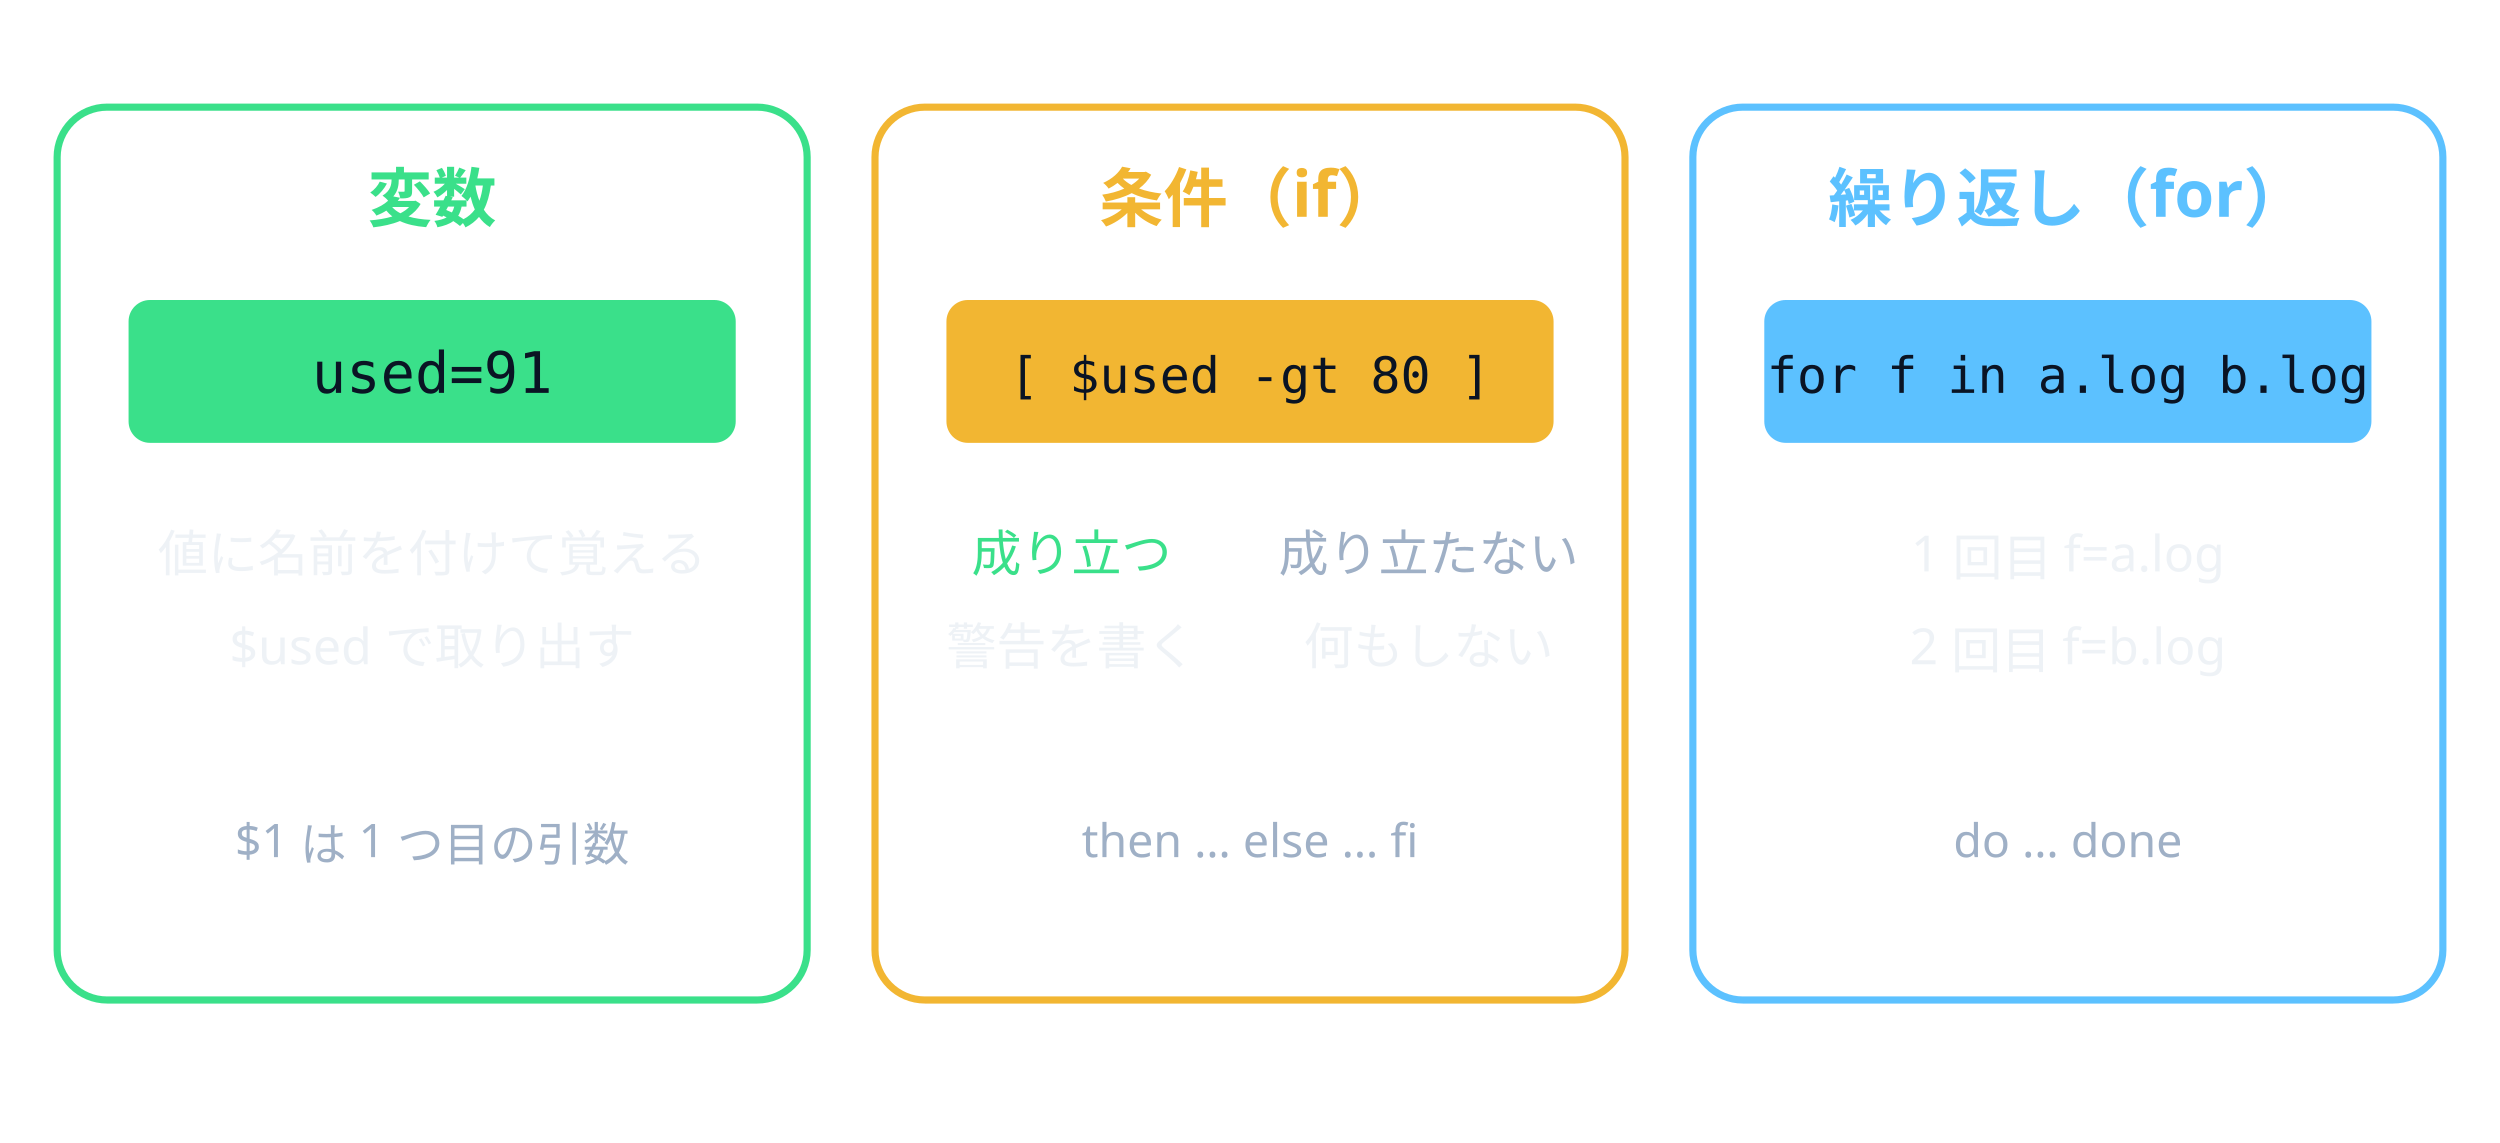
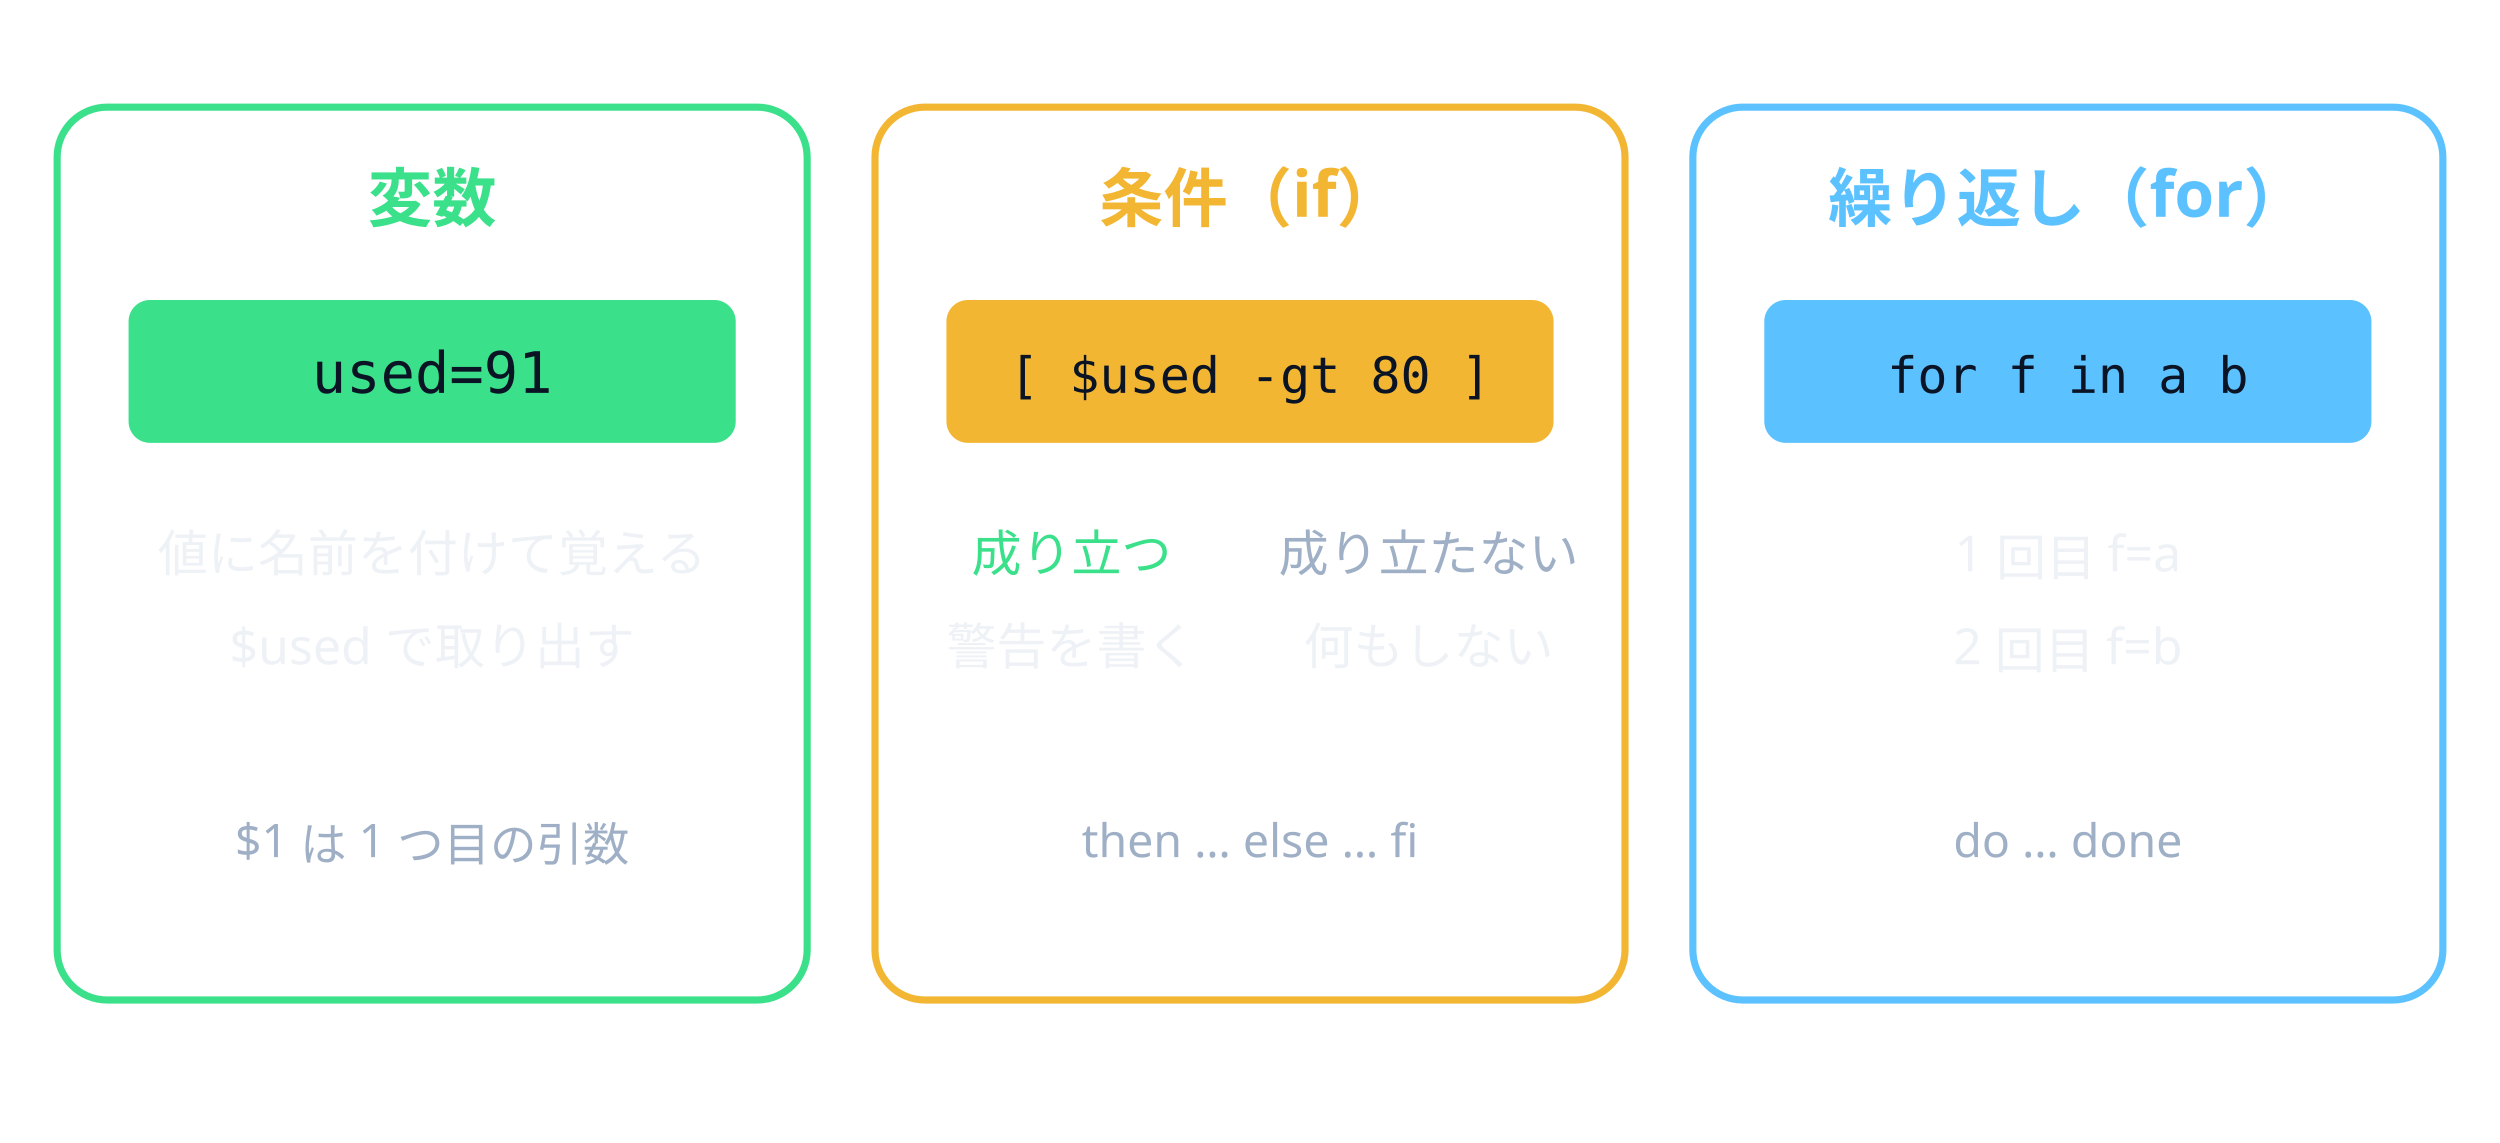
<svg xmlns="http://www.w3.org/2000/svg" viewBox="0 0 700 320" font-family="&quot;Noto Sans JP&quot;, sans-serif">
  <g class="el" data-part="variable">
    <rect x="16" y="30" width="210" height="250" rx="14" fill="none" stroke="#3ae08a" stroke-width="2" />
    <text x="121" y="62" text-anchor="middle" font-size="18" font-weight="700" fill="#3ae08a">変数</text>
    <rect x="36" y="84" width="170" height="40" rx="6" fill="#3ae08a" />
    <text x="121" y="110" text-anchor="middle" font-family="&quot;JetBrains Mono&quot;, monospace" font-size="16" fill="#0a1424">used=91</text>
    <text x="121" y="160" text-anchor="middle" font-size="14" fill="#eef2f6">値に名前を付けて覚える</text>
    <text x="121" y="186" text-anchor="middle" font-size="14" fill="#eef2f6">$used で取り出す</text>
    <text x="121" y="240" text-anchor="middle" font-size="13" fill="#9fb0c6">$1 は 1 つ目の引数</text>
  </g>
  <g class="el" data-part="if">
    <rect x="245" y="30" width="210" height="250" rx="14" fill="none" stroke="#f2b632" stroke-width="2" />
    <text x="350" y="62" text-anchor="middle" font-size="18" font-weight="700" fill="#f2b632">条件（if）</text>
    <rect x="265" y="84" width="170" height="40" rx="6" fill="#f2b632" />
    <text x="350" y="110" text-anchor="middle" font-family="&quot;JetBrains Mono&quot;, monospace" font-size="14" fill="#0a1424">[ $used -gt 80 ]</text>
    <text x="300" y="160" text-anchor="middle" font-size="14" fill="#3ae08a">成り立つ</text>
    <text x="400" y="160" text-anchor="middle" font-size="14" fill="#9fb0c6">成り立たない</text>
    <text x="300" y="186" text-anchor="middle" font-size="14" fill="#eef2f6">警告を書く</text>
    <text x="400" y="186" text-anchor="middle" font-size="14" fill="#eef2f6">何もしない</text>
    <text x="350" y="240" text-anchor="middle" font-size="13" fill="#9fb0c6">then … else … fi</text>
  </g>
  <g class="el" data-part="for">
    <rect x="474" y="30" width="210" height="250" rx="14" fill="none" stroke="#5cc1ff" stroke-width="2" />
    <text x="579" y="62" text-anchor="middle" font-size="18" font-weight="700" fill="#5cc1ff">繰り返し（for）</text>
    <rect x="494" y="84" width="170" height="40" rx="6" fill="#5cc1ff" />
-     <text x="579" y="110" text-anchor="middle" font-family="&quot;JetBrains Mono&quot;, monospace" font-size="14" fill="#0a1424">for f in a.log b.log</text>
-     <text x="579" y="160" text-anchor="middle" font-size="14" fill="#eef2f6">1 回目 f=a.log</text>
-     <text x="579" y="186" text-anchor="middle" font-size="14" fill="#eef2f6">2 回目 f=b.log</text>
+     <text x="579" y="110" text-anchor="middle" font-family="&quot;JetBrains Mono&quot;, monospace" font-size="14" fill="#0a1424">for f in a b</text>
+     <text x="579" y="160" text-anchor="middle" font-size="14" fill="#eef2f6">1 回目 f=a</text>
+     <text x="579" y="186" text-anchor="middle" font-size="14" fill="#eef2f6">2 回目 f=b</text>
    <text x="579" y="240" text-anchor="middle" font-size="13" fill="#9fb0c6">do … done</text>
  </g>
</svg>
